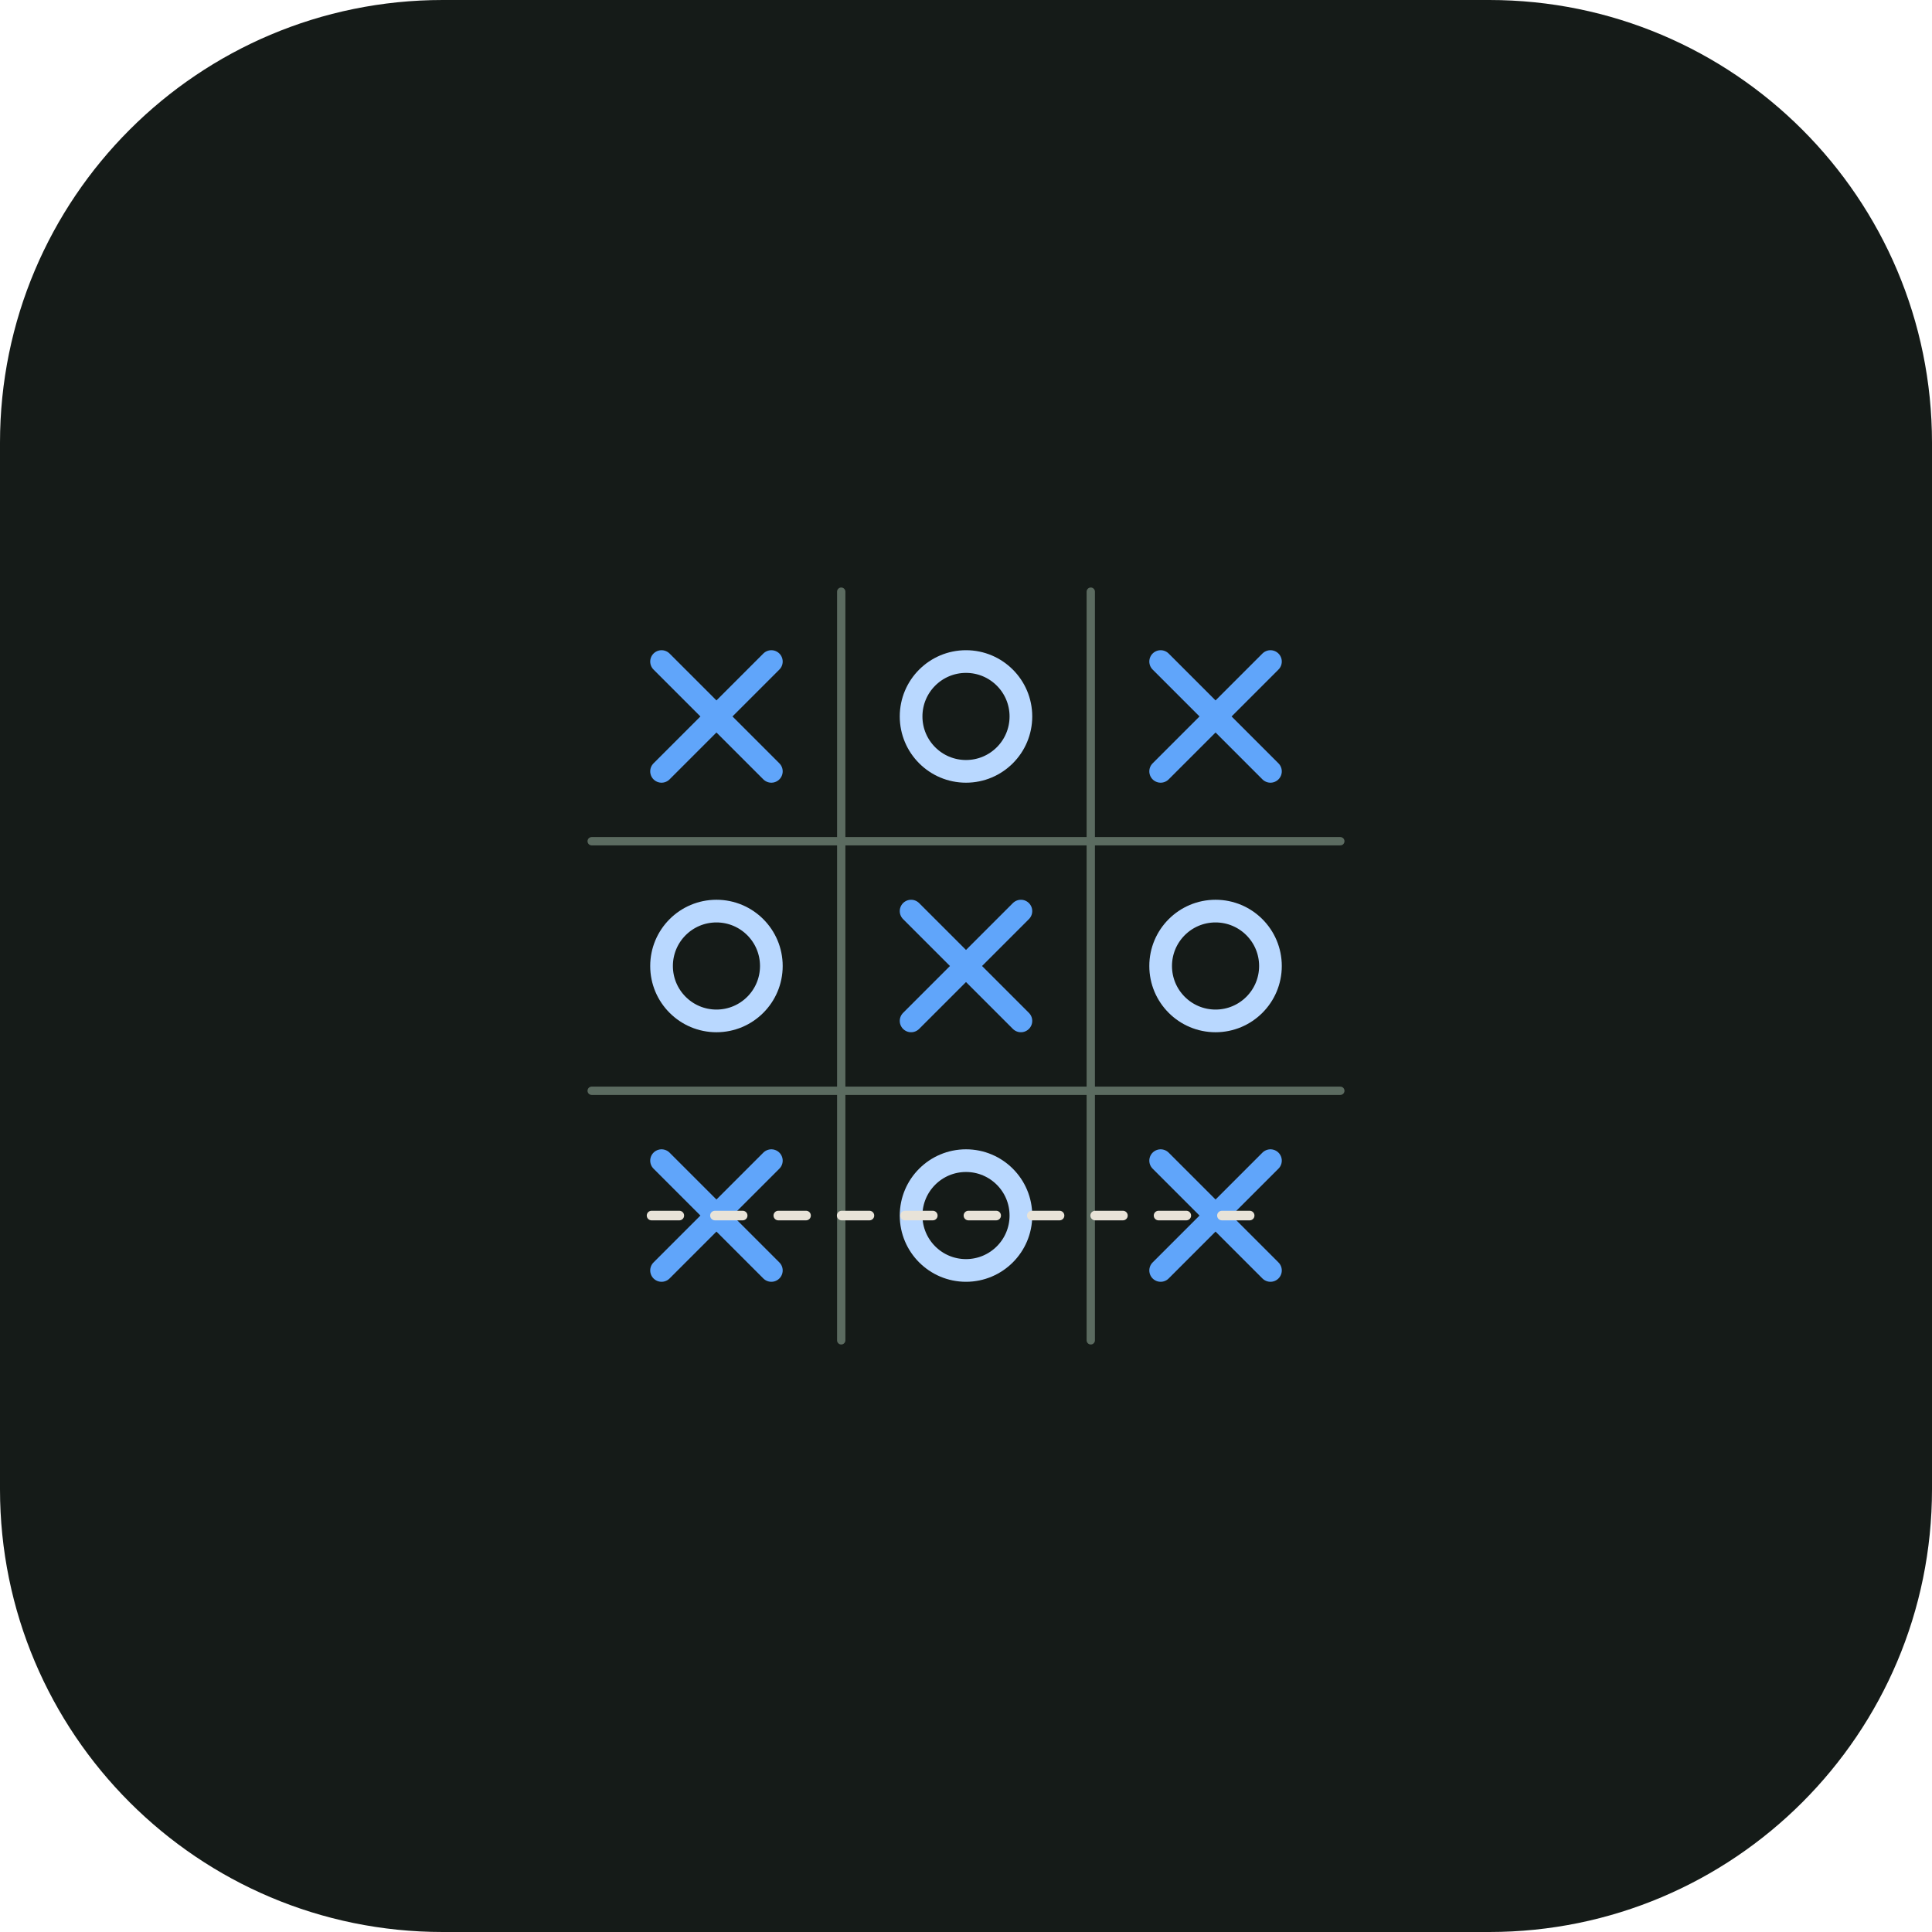
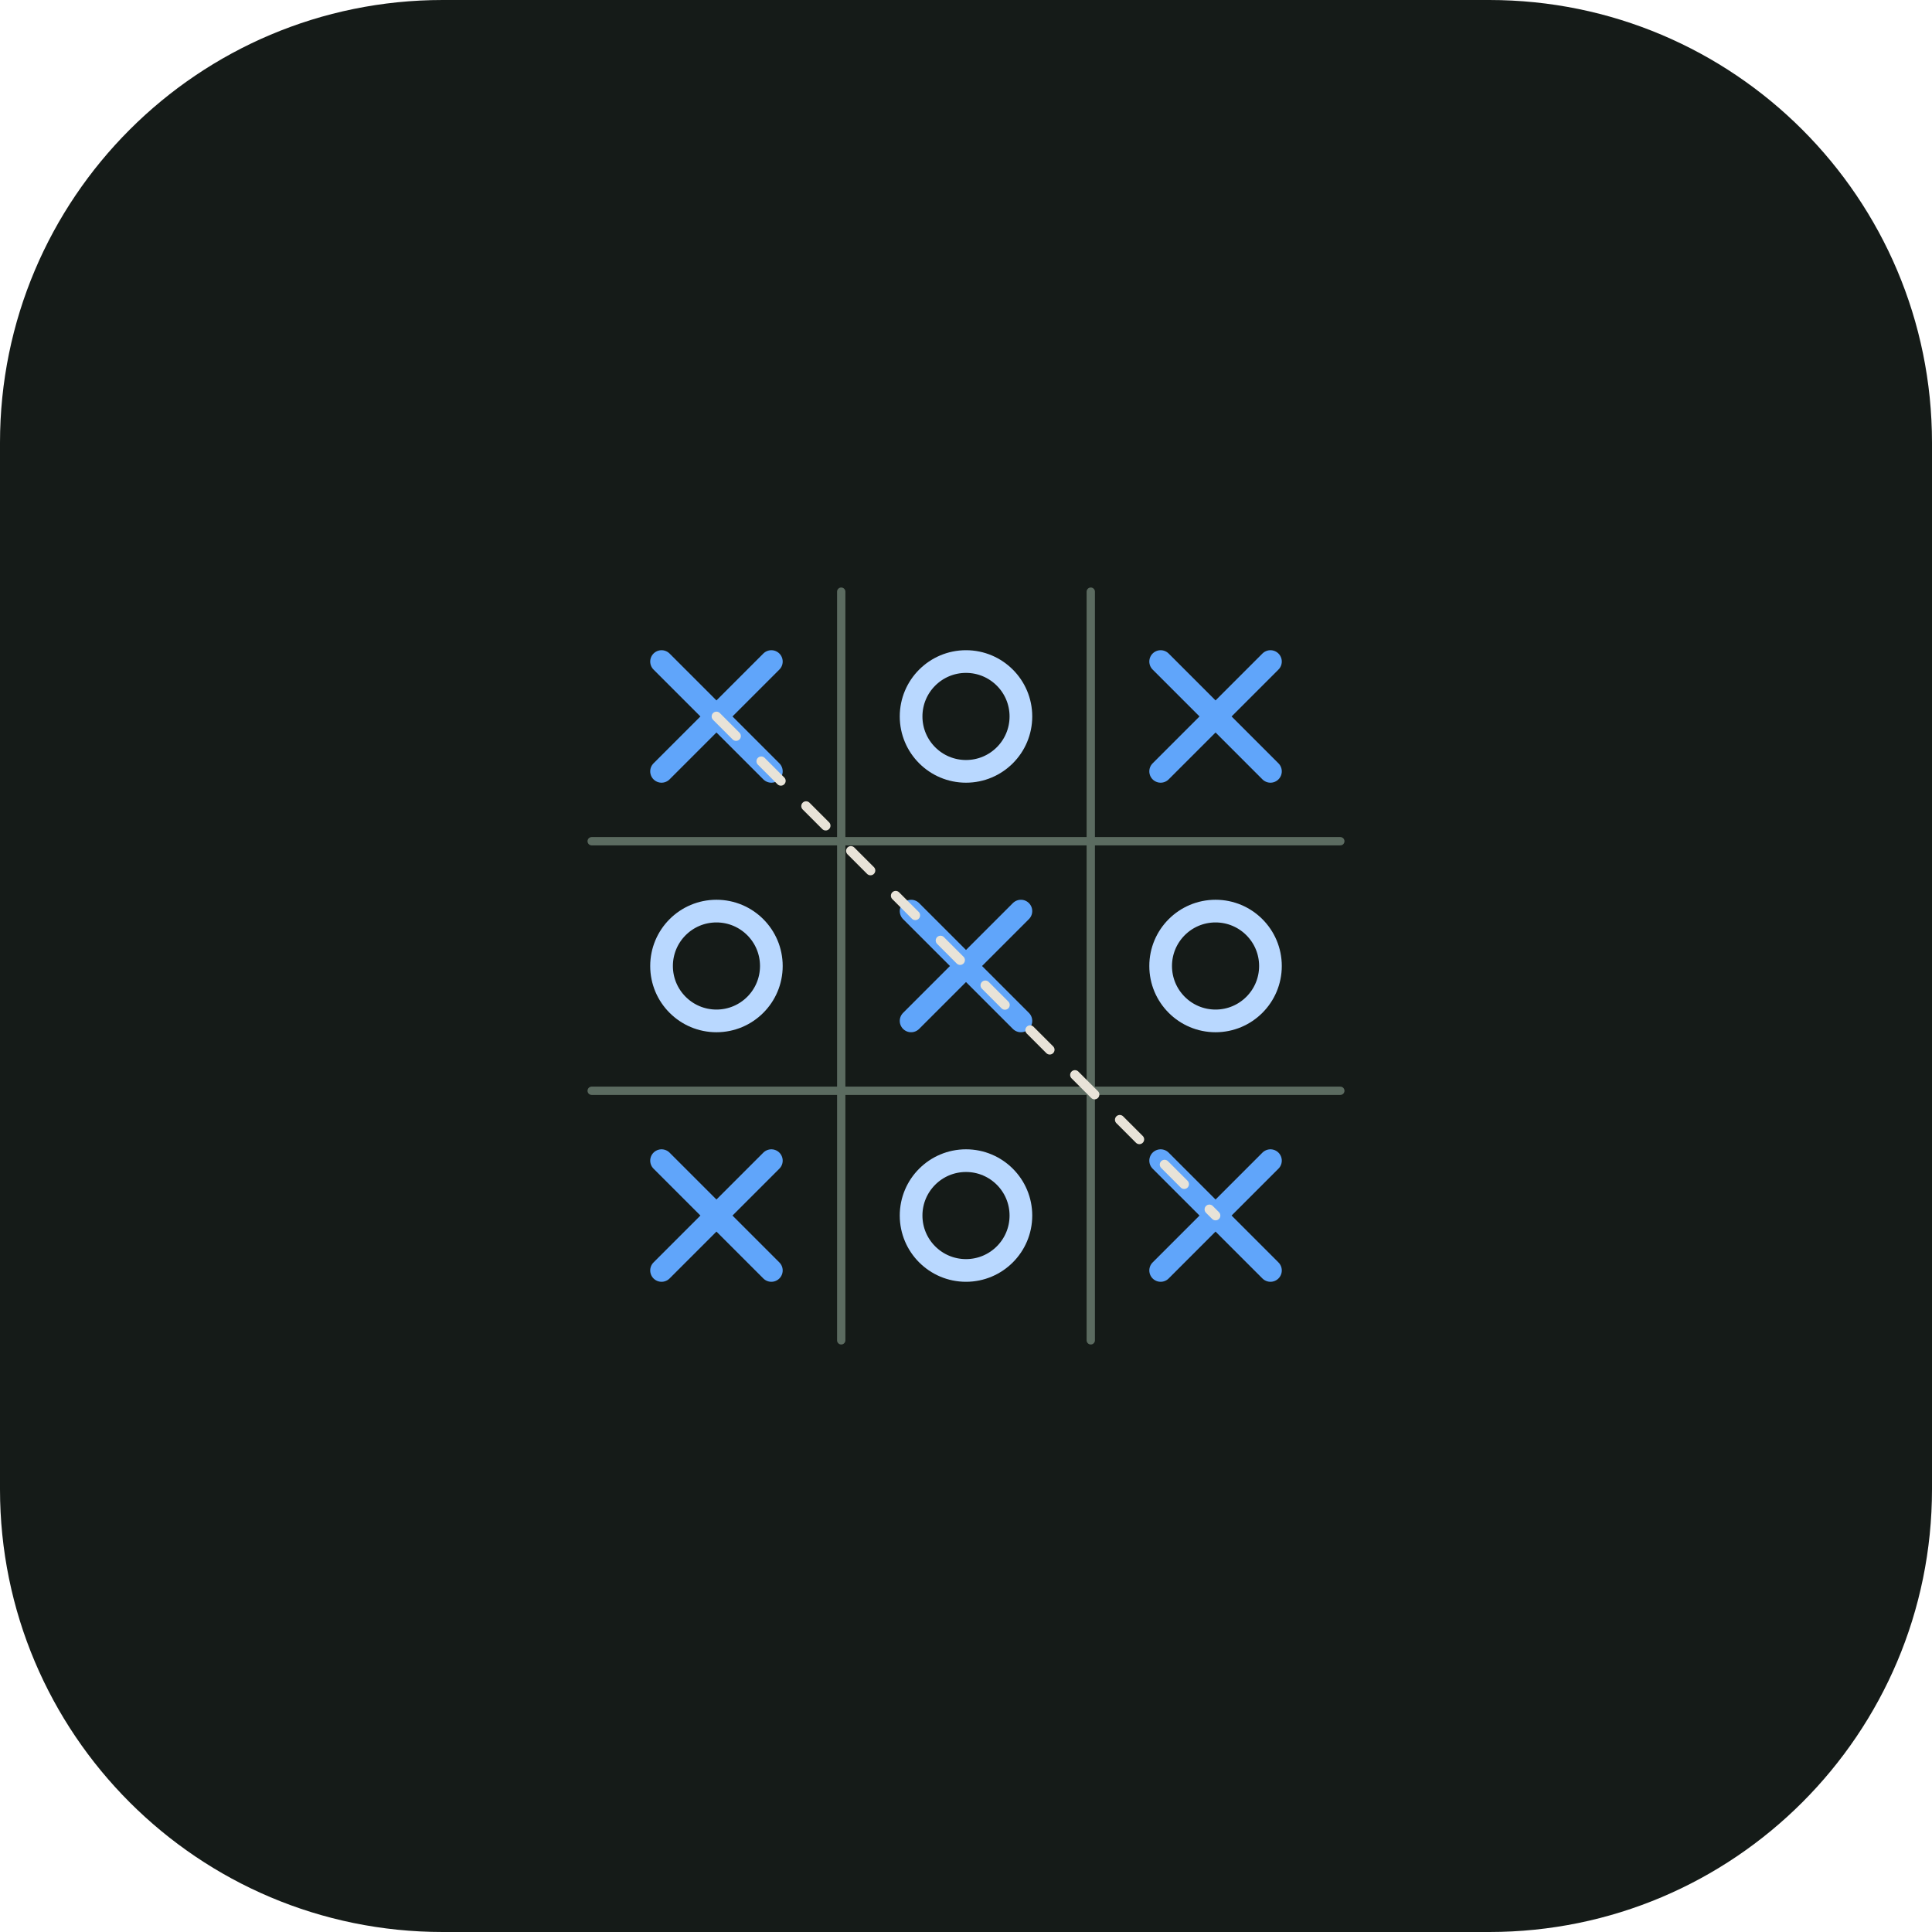
<svg xmlns="http://www.w3.org/2000/svg" viewBox="0 0 96 96">
  <rect width="96" height="96" rx="22" fill="#151b18" />
  <g transform="translate(18 18)">
    <line x1="23.8" y1="11.4" x2="23.8" y2="48.6" stroke="#5b6b60" stroke-width="0.413" stroke-linecap="round" />
    <line x1="11.4" y1="23.8" x2="48.6" y2="23.8" stroke="#5b6b60" stroke-width="0.413" stroke-linecap="round" />
    <line x1="36.2" y1="11.4" x2="36.2" y2="48.6" stroke="#5b6b60" stroke-width="0.413" stroke-linecap="round" />
    <line x1="11.4" y1="36.2" x2="48.6" y2="36.2" stroke="#5b6b60" stroke-width="0.413" stroke-linecap="round" />
    <path d="M14.872 14.872 L20.328 20.328 M20.328 14.872 L14.872 20.328" stroke="#60a5fa" stroke-width="1.127" stroke-linecap="round" fill="none" />
    <circle cx="30" cy="17.6" r="2.728" stroke="#b9d8ff" stroke-width="1.127" fill="none" />
    <path d="M39.672 14.872 L45.128 20.328 M45.128 14.872 L39.672 20.328" stroke="#60a5fa" stroke-width="1.127" stroke-linecap="round" fill="none" />
    <circle cx="17.6" cy="30" r="2.728" stroke="#b9d8ff" stroke-width="1.127" fill="none" />
    <path d="M27.272 27.272 L32.728 32.728 M32.728 27.272 L27.272 32.728" stroke="#60a5fa" stroke-width="1.127" stroke-linecap="round" fill="none" />
    <circle cx="42.4" cy="30" r="2.728" stroke="#b9d8ff" stroke-width="1.127" fill="none" />
    <path d="M14.872 39.672 L20.328 45.128 M20.328 39.672 L14.872 45.128" stroke="#60a5fa" stroke-width="1.127" stroke-linecap="round" fill="none" />
    <circle cx="30" cy="42.4" r="2.728" stroke="#b9d8ff" stroke-width="1.127" fill="none" />
    <path d="M39.672 39.672 L45.128 45.128 M45.128 39.672 L39.672 45.128" stroke="#60a5fa" stroke-width="1.127" stroke-linecap="round" fill="none" />
-     <line x1="14.376" y1="42.4" x2="45.624" y2="42.4" stroke="#e8e3d8" stroke-width="0.477" stroke-linecap="round" stroke-dasharray="1.378 1.771" />
+     <line x1="17.6" y1="17.6" x2="42.4" y2="42.4" stroke="#e8e3d8" stroke-width="0.477" stroke-linecap="round" stroke-dasharray="1.378 1.771" />
  </g>
</svg>
